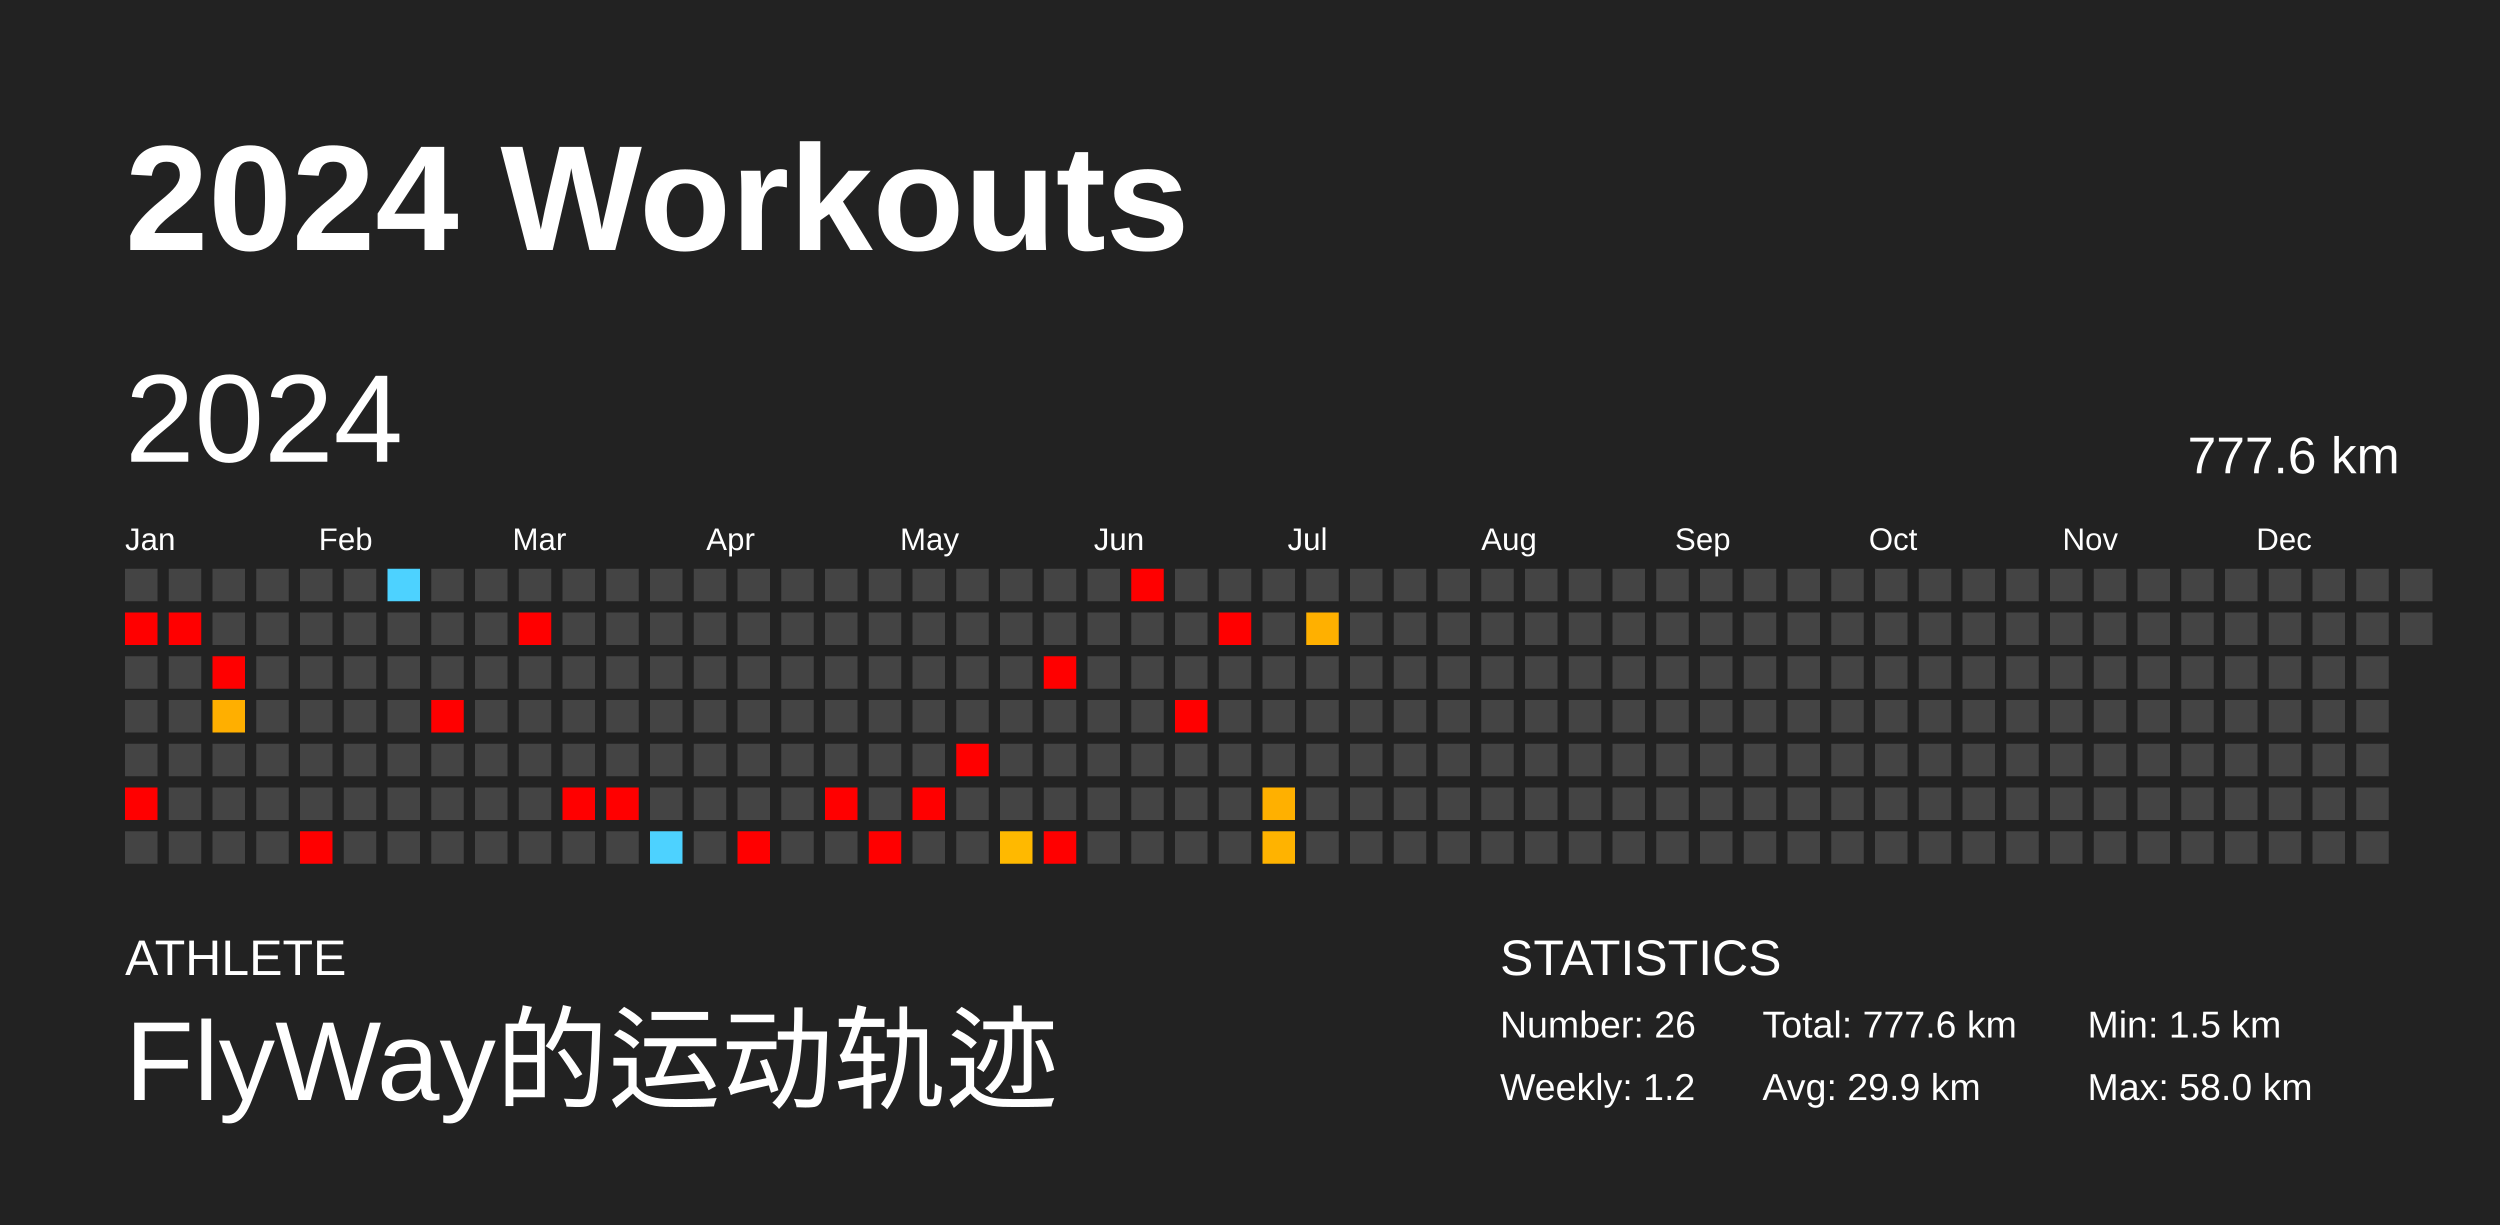
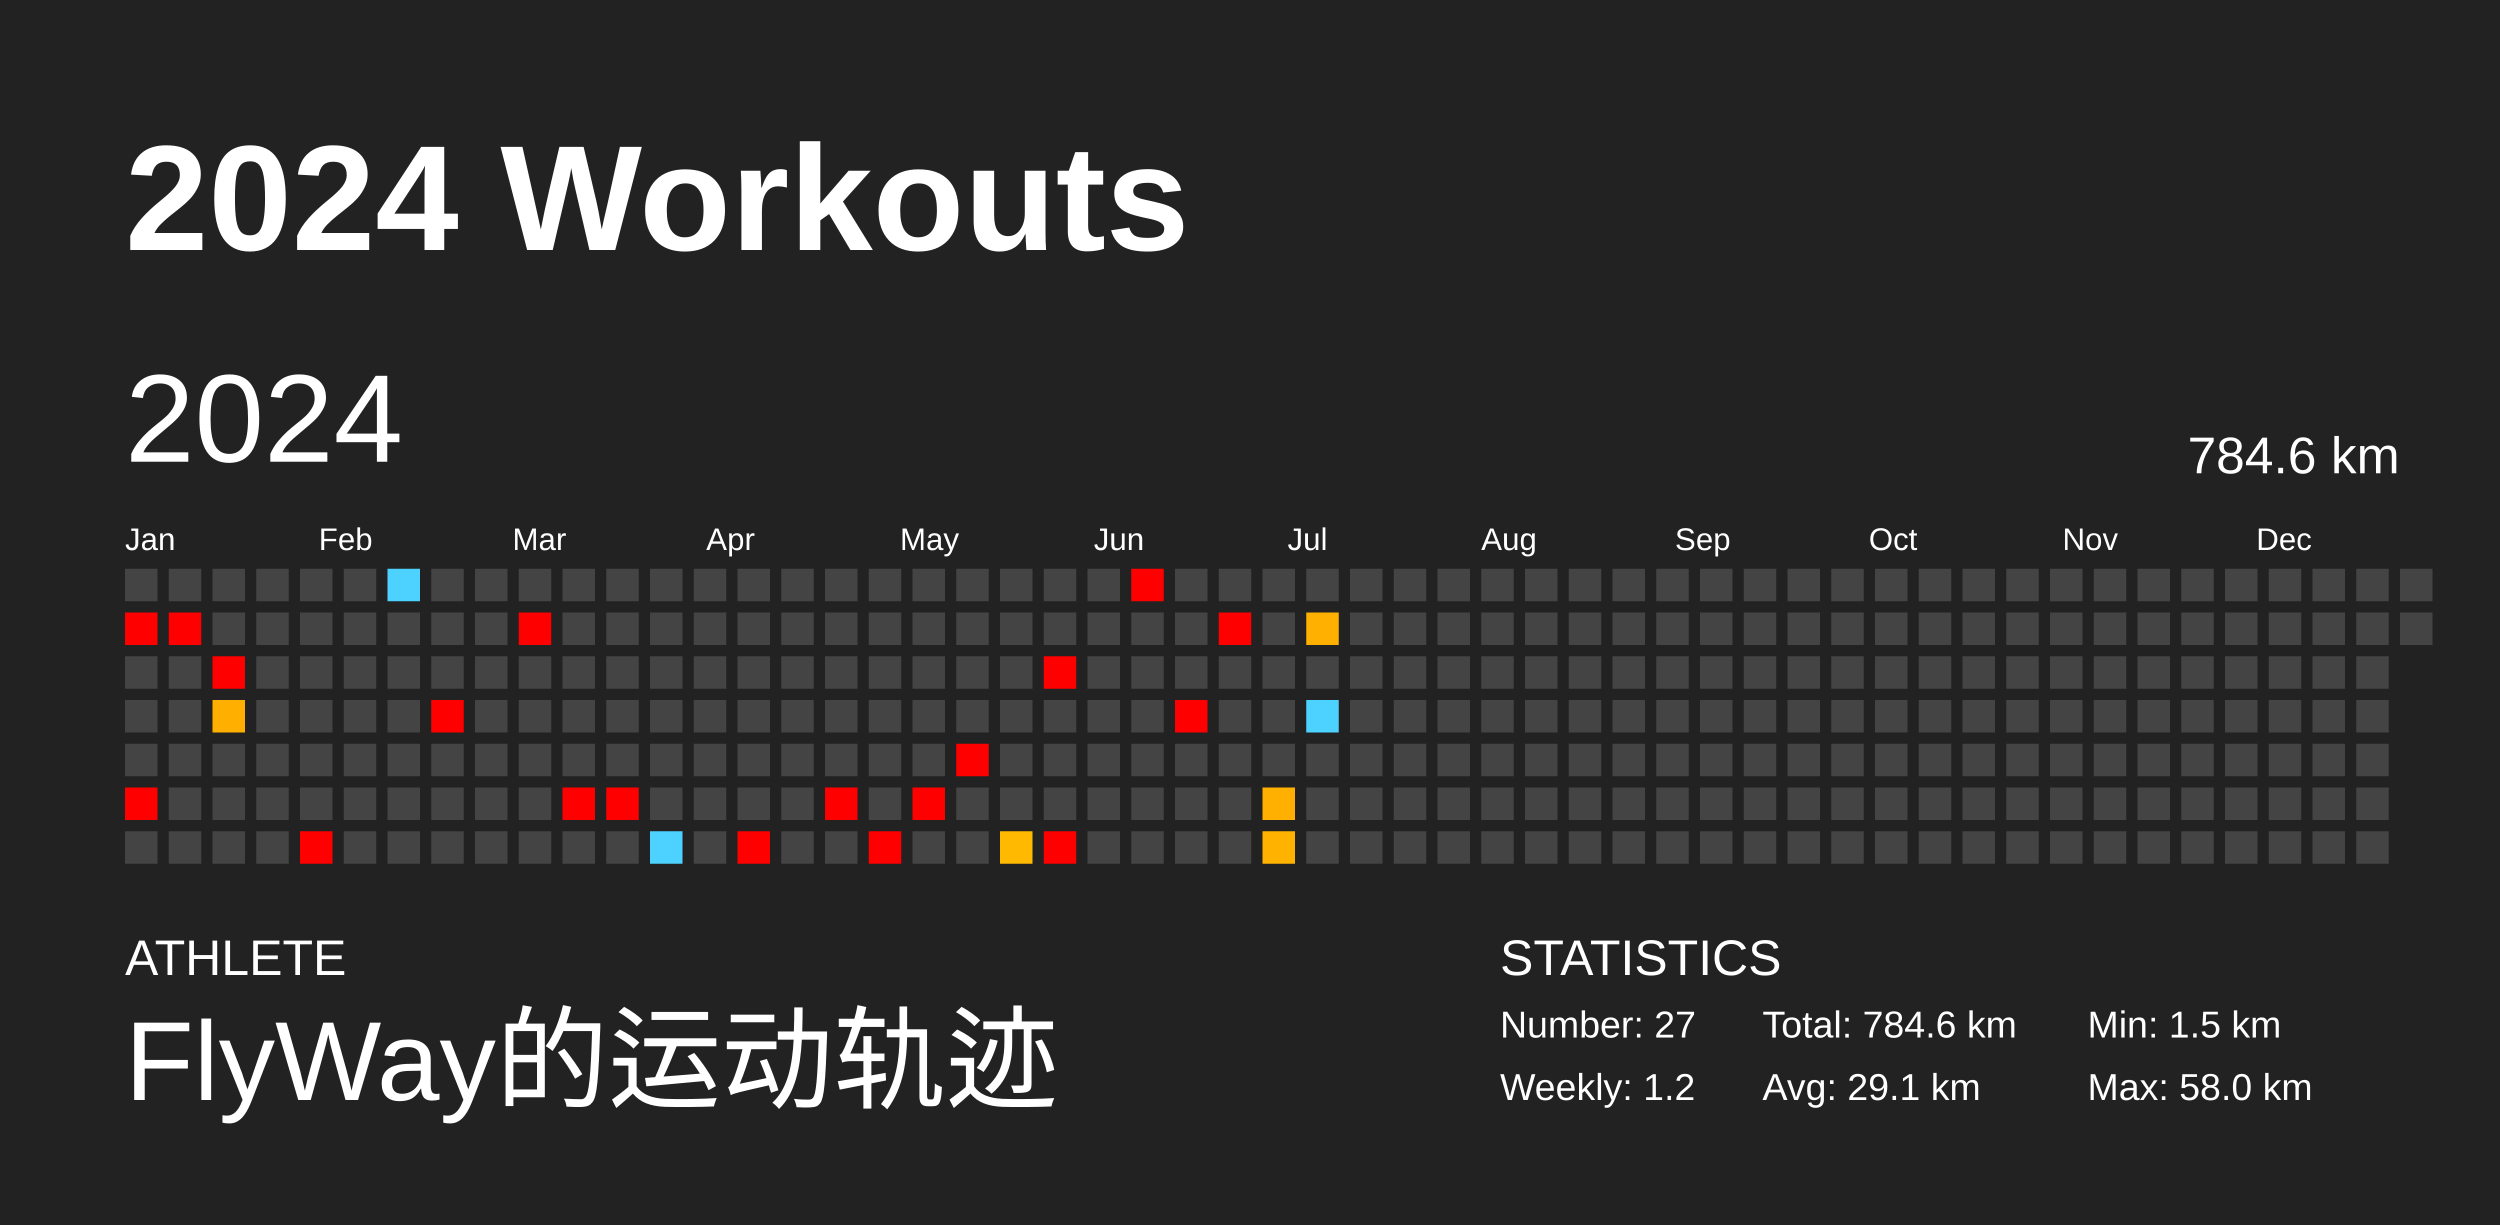
<svg xmlns="http://www.w3.org/2000/svg" baseProfile="full" height="98mm" version="1.1" viewBox="0,0,200,98" width="200mm">
  <defs />
  <rect fill="#222222" height="98" width="200" x="0" y="0" />
  <text fill="#FFFFFF" style="font-size:12px; font-family:Arial; font-weight:bold;" x="10" y="20">2024 Workouts</text>
  <text fill="#FFFFFF" style="font-size:4px; font-family:Arial" x="10" y="78">ATHLETE</text>
  <text fill="#FFFFFF" style="font-size:9px; font-family:Arial" x="10" y="88">FlyWay的运动轨迹</text>
  <text fill="#FFFFFF" style="font-size:4px; font-family:Arial" x="120" y="78">STATISTICS</text>
-   <text fill="#FFFFFF" style="font-size:3px; font-family:Arial" x="120" y="83">Number: 26</text>
+   <text fill="#FFFFFF" style="font-size:3px; font-family:Arial" x="120" y="83">Number: 27</text>
  <text fill="#FFFFFF" style="font-size:3px; font-family:Arial" x="120" y="88">Weekly: 1.2</text>
-   <text fill="#FFFFFF" style="font-size:3px; font-family:Arial" x="141" y="83">Total: 777.6 km</text>
-   <text fill="#FFFFFF" style="font-size:3px; font-family:Arial" x="141" y="88">Avg: 29.9 km</text>
+   <text fill="#FFFFFF" style="font-size:3px; font-family:Arial" x="141" y="83">Total: 784.6 km</text>
+   <text fill="#FFFFFF" style="font-size:3px; font-family:Arial" x="141" y="88">Avg: 29.1 km</text>
  <text fill="#FFFFFF" style="font-size:3px; font-family:Arial" x="167" y="83">Min: 1.5 km</text>
  <text fill="#FFFFFF" style="font-size:3px; font-family:Arial" x="167" y="88">Max: 58.0 km</text>
  <text dominant-baseline="hanging" fill="#FFFFFF" style="font-size:10.0px; font-family:Arial;" x="10" y="30">2024</text>
-   <text dominant-baseline="hanging" fill="#FFFFFF" style="font-size:4.125px; font-family:Arial;" x="175" y="35">777.6 km</text>
+   <text dominant-baseline="hanging" fill="#FFFFFF" style="font-size:4.125px; font-family:Arial;" x="175" y="35">784.6 km</text>
  <text fill="#FFFFFF" style="font-size:2.5px; font-family:Arial" x="10.0" y="44">Jan</text>
  <text fill="#FFFFFF" style="font-size:2.5px; font-family:Arial" x="25.5" y="44">Feb</text>
  <text fill="#FFFFFF" style="font-size:2.5px; font-family:Arial" x="41.0" y="44">Mar</text>
  <text fill="#FFFFFF" style="font-size:2.5px; font-family:Arial" x="56.5" y="44">Apr</text>
  <text fill="#FFFFFF" style="font-size:2.5px; font-family:Arial" x="72.0" y="44">May</text>
  <text fill="#FFFFFF" style="font-size:2.5px; font-family:Arial" x="87.5" y="44">Jun</text>
  <text fill="#FFFFFF" style="font-size:2.5px; font-family:Arial" x="103.0" y="44">Jul</text>
  <text fill="#FFFFFF" style="font-size:2.5px; font-family:Arial" x="118.5" y="44">Aug</text>
  <text fill="#FFFFFF" style="font-size:2.5px; font-family:Arial" x="134.0" y="44">Sep</text>
  <text fill="#FFFFFF" style="font-size:2.5px; font-family:Arial" x="149.5" y="44">Oct</text>
  <text fill="#FFFFFF" style="font-size:2.5px; font-family:Arial" x="165.0" y="44">Nov</text>
  <text fill="#FFFFFF" style="font-size:2.5px; font-family:Arial" x="180.5" y="44">Dec</text>
  <rect fill="#444444" height="2.6" width="2.6" x="10.0" y="45.5" />
  <rect fill="red" height="2.6" width="2.6" x="10.0" y="49.0" />
  <rect fill="#444444" height="2.6" width="2.6" x="10.0" y="52.5" />
  <rect fill="#444444" height="2.6" width="2.6" x="10.0" y="56.0" />
  <rect fill="#444444" height="2.6" width="2.6" x="10.0" y="59.5" />
  <rect fill="red" height="2.6" width="2.6" x="10.0" y="63.0" />
  <rect fill="#444444" height="2.6" width="2.6" x="10.0" y="66.5" />
  <rect fill="#444444" height="2.6" width="2.6" x="13.5" y="45.5" />
  <rect fill="red" height="2.6" width="2.6" x="13.5" y="49.0" />
  <rect fill="#444444" height="2.6" width="2.6" x="13.5" y="52.5" />
  <rect fill="#444444" height="2.6" width="2.6" x="13.5" y="56.0" />
  <rect fill="#444444" height="2.6" width="2.6" x="13.5" y="59.5" />
  <rect fill="#444444" height="2.6" width="2.6" x="13.5" y="63.0" />
  <rect fill="#444444" height="2.6" width="2.6" x="13.5" y="66.5" />
  <rect fill="#444444" height="2.6" width="2.6" x="17.0" y="45.5" />
  <rect fill="#444444" height="2.6" width="2.6" x="17.0" y="49.0" />
  <rect fill="red" height="2.6" width="2.6" x="17.0" y="52.5" />
  <rect fill="#ffaf00" height="2.6" width="2.6" x="17.0" y="56.0" />
  <rect fill="#444444" height="2.6" width="2.6" x="17.0" y="59.5" />
  <rect fill="#444444" height="2.6" width="2.6" x="17.0" y="63.0" />
  <rect fill="#444444" height="2.6" width="2.6" x="17.0" y="66.5" />
  <rect fill="#444444" height="2.6" width="2.6" x="20.5" y="45.5" />
  <rect fill="#444444" height="2.6" width="2.6" x="20.5" y="49.0" />
  <rect fill="#444444" height="2.6" width="2.6" x="20.5" y="52.5" />
  <rect fill="#444444" height="2.6" width="2.6" x="20.5" y="56.0" />
  <rect fill="#444444" height="2.6" width="2.6" x="20.5" y="59.5" />
  <rect fill="#444444" height="2.6" width="2.6" x="20.5" y="63.0" />
  <rect fill="#444444" height="2.6" width="2.6" x="20.5" y="66.5" />
  <rect fill="#444444" height="2.6" width="2.6" x="24.0" y="45.5" />
  <rect fill="#444444" height="2.6" width="2.6" x="24.0" y="49.0" />
  <rect fill="#444444" height="2.6" width="2.6" x="24.0" y="52.5" />
  <rect fill="#444444" height="2.6" width="2.6" x="24.0" y="56.0" />
  <rect fill="#444444" height="2.6" width="2.6" x="24.0" y="59.5" />
  <rect fill="#444444" height="2.6" width="2.6" x="24.0" y="63.0" />
  <rect fill="red" height="2.6" width="2.6" x="24.0" y="66.5" />
  <rect fill="#444444" height="2.6" width="2.6" x="27.5" y="45.5" />
  <rect fill="#444444" height="2.6" width="2.6" x="27.5" y="49.0" />
  <rect fill="#444444" height="2.6" width="2.6" x="27.5" y="52.5" />
  <rect fill="#444444" height="2.6" width="2.6" x="27.5" y="56.0" />
  <rect fill="#444444" height="2.6" width="2.6" x="27.5" y="59.5" />
  <rect fill="#444444" height="2.6" width="2.6" x="27.5" y="63.0" />
  <rect fill="#444444" height="2.6" width="2.6" x="27.5" y="66.5" />
  <rect fill="#4dd2ff" height="2.6" width="2.6" x="31.0" y="45.5" />
  <rect fill="#444444" height="2.6" width="2.6" x="31.0" y="49.0" />
  <rect fill="#444444" height="2.6" width="2.6" x="31.0" y="52.5" />
  <rect fill="#444444" height="2.6" width="2.6" x="31.0" y="56.0" />
  <rect fill="#444444" height="2.6" width="2.6" x="31.0" y="59.5" />
  <rect fill="#444444" height="2.6" width="2.6" x="31.0" y="63.0" />
  <rect fill="#444444" height="2.6" width="2.6" x="31.0" y="66.5" />
  <rect fill="#444444" height="2.6" width="2.6" x="34.5" y="45.5" />
  <rect fill="#444444" height="2.6" width="2.6" x="34.5" y="49.0" />
  <rect fill="#444444" height="2.6" width="2.6" x="34.5" y="52.5" />
  <rect fill="red" height="2.6" width="2.6" x="34.5" y="56.0" />
  <rect fill="#444444" height="2.6" width="2.6" x="34.5" y="59.5" />
  <rect fill="#444444" height="2.6" width="2.6" x="34.5" y="63.0" />
  <rect fill="#444444" height="2.6" width="2.6" x="34.5" y="66.5" />
  <rect fill="#444444" height="2.6" width="2.6" x="38.0" y="45.5" />
  <rect fill="#444444" height="2.6" width="2.6" x="38.0" y="49.0" />
  <rect fill="#444444" height="2.6" width="2.6" x="38.0" y="52.5" />
  <rect fill="#444444" height="2.6" width="2.6" x="38.0" y="56.0" />
  <rect fill="#444444" height="2.6" width="2.6" x="38.0" y="59.5" />
  <rect fill="#444444" height="2.6" width="2.6" x="38.0" y="63.0" />
  <rect fill="#444444" height="2.6" width="2.6" x="38.0" y="66.5" />
  <rect fill="#444444" height="2.6" width="2.6" x="41.5" y="45.5" />
  <rect fill="red" height="2.6" width="2.6" x="41.5" y="49.0" />
  <rect fill="#444444" height="2.6" width="2.6" x="41.5" y="52.5" />
  <rect fill="#444444" height="2.6" width="2.6" x="41.5" y="56.0" />
  <rect fill="#444444" height="2.6" width="2.6" x="41.5" y="59.5" />
  <rect fill="#444444" height="2.6" width="2.6" x="41.5" y="63.0" />
  <rect fill="#444444" height="2.6" width="2.6" x="41.5" y="66.5" />
  <rect fill="#444444" height="2.6" width="2.6" x="45.0" y="45.5" />
  <rect fill="#444444" height="2.6" width="2.6" x="45.0" y="49.0" />
  <rect fill="#444444" height="2.6" width="2.6" x="45.0" y="52.5" />
  <rect fill="#444444" height="2.6" width="2.6" x="45.0" y="56.0" />
  <rect fill="#444444" height="2.6" width="2.6" x="45.0" y="59.5" />
  <rect fill="red" height="2.6" width="2.6" x="45.0" y="63.0" />
  <rect fill="#444444" height="2.6" width="2.6" x="45.0" y="66.5" />
  <rect fill="#444444" height="2.6" width="2.6" x="48.5" y="45.5" />
  <rect fill="#444444" height="2.6" width="2.6" x="48.5" y="49.0" />
  <rect fill="#444444" height="2.6" width="2.6" x="48.5" y="52.5" />
  <rect fill="#444444" height="2.6" width="2.6" x="48.5" y="56.0" />
  <rect fill="#444444" height="2.6" width="2.6" x="48.5" y="59.5" />
  <rect fill="red" height="2.6" width="2.6" x="48.5" y="63.0" />
  <rect fill="#444444" height="2.6" width="2.6" x="48.5" y="66.5" />
  <rect fill="#444444" height="2.6" width="2.6" x="52.0" y="45.5" />
  <rect fill="#444444" height="2.6" width="2.6" x="52.0" y="49.0" />
  <rect fill="#444444" height="2.6" width="2.6" x="52.0" y="52.5" />
  <rect fill="#444444" height="2.6" width="2.6" x="52.0" y="56.0" />
  <rect fill="#444444" height="2.6" width="2.6" x="52.0" y="59.5" />
  <rect fill="#444444" height="2.6" width="2.6" x="52.0" y="63.0" />
  <rect fill="#4dd2ff" height="2.6" width="2.6" x="52.0" y="66.5" />
  <rect fill="#444444" height="2.6" width="2.6" x="55.5" y="45.5" />
  <rect fill="#444444" height="2.6" width="2.6" x="55.5" y="49.0" />
  <rect fill="#444444" height="2.6" width="2.6" x="55.5" y="52.5" />
  <rect fill="#444444" height="2.6" width="2.6" x="55.5" y="56.0" />
  <rect fill="#444444" height="2.6" width="2.6" x="55.5" y="59.5" />
  <rect fill="#444444" height="2.6" width="2.6" x="55.5" y="63.0" />
  <rect fill="#444444" height="2.6" width="2.6" x="55.5" y="66.5" />
  <rect fill="#444444" height="2.6" width="2.6" x="59.0" y="45.5" />
  <rect fill="#444444" height="2.6" width="2.6" x="59.0" y="49.0" />
  <rect fill="#444444" height="2.6" width="2.6" x="59.0" y="52.5" />
  <rect fill="#444444" height="2.6" width="2.6" x="59.0" y="56.0" />
  <rect fill="#444444" height="2.6" width="2.6" x="59.0" y="59.5" />
  <rect fill="#444444" height="2.6" width="2.6" x="59.0" y="63.0" />
  <rect fill="red" height="2.6" width="2.6" x="59.0" y="66.5" />
  <rect fill="#444444" height="2.6" width="2.6" x="62.5" y="45.5" />
  <rect fill="#444444" height="2.6" width="2.6" x="62.5" y="49.0" />
  <rect fill="#444444" height="2.6" width="2.6" x="62.5" y="52.5" />
  <rect fill="#444444" height="2.6" width="2.6" x="62.5" y="56.0" />
  <rect fill="#444444" height="2.6" width="2.6" x="62.5" y="59.5" />
  <rect fill="#444444" height="2.6" width="2.6" x="62.5" y="63.0" />
  <rect fill="#444444" height="2.6" width="2.6" x="62.5" y="66.5" />
  <rect fill="#444444" height="2.6" width="2.6" x="66.0" y="45.5" />
  <rect fill="#444444" height="2.6" width="2.6" x="66.0" y="49.0" />
  <rect fill="#444444" height="2.6" width="2.6" x="66.0" y="52.5" />
  <rect fill="#444444" height="2.6" width="2.6" x="66.0" y="56.0" />
  <rect fill="#444444" height="2.6" width="2.6" x="66.0" y="59.5" />
  <rect fill="red" height="2.6" width="2.6" x="66.0" y="63.0" />
  <rect fill="#444444" height="2.6" width="2.6" x="66.0" y="66.5" />
  <rect fill="#444444" height="2.6" width="2.6" x="69.5" y="45.5" />
  <rect fill="#444444" height="2.6" width="2.6" x="69.5" y="49.0" />
  <rect fill="#444444" height="2.6" width="2.6" x="69.5" y="52.5" />
  <rect fill="#444444" height="2.6" width="2.6" x="69.5" y="56.0" />
  <rect fill="#444444" height="2.6" width="2.6" x="69.5" y="59.5" />
  <rect fill="#444444" height="2.6" width="2.6" x="69.5" y="63.0" />
  <rect fill="red" height="2.6" width="2.6" x="69.5" y="66.5" />
  <rect fill="#444444" height="2.6" width="2.6" x="73.0" y="45.5" />
  <rect fill="#444444" height="2.6" width="2.6" x="73.0" y="49.0" />
  <rect fill="#444444" height="2.6" width="2.6" x="73.0" y="52.5" />
  <rect fill="#444444" height="2.6" width="2.6" x="73.0" y="56.0" />
  <rect fill="#444444" height="2.6" width="2.6" x="73.0" y="59.5" />
  <rect fill="red" height="2.6" width="2.6" x="73.0" y="63.0" />
  <rect fill="#444444" height="2.6" width="2.6" x="73.0" y="66.5" />
  <rect fill="#444444" height="2.6" width="2.6" x="76.5" y="45.5" />
  <rect fill="#444444" height="2.6" width="2.6" x="76.5" y="49.0" />
  <rect fill="#444444" height="2.6" width="2.6" x="76.5" y="52.5" />
  <rect fill="#444444" height="2.6" width="2.6" x="76.5" y="56.0" />
  <rect fill="red" height="2.6" width="2.6" x="76.5" y="59.5" />
  <rect fill="#444444" height="2.6" width="2.6" x="76.5" y="63.0" />
  <rect fill="#444444" height="2.6" width="2.6" x="76.5" y="66.5" />
  <rect fill="#444444" height="2.6" width="2.6" x="80.0" y="45.5" />
  <rect fill="#444444" height="2.6" width="2.6" x="80.0" y="49.0" />
  <rect fill="#444444" height="2.6" width="2.6" x="80.0" y="52.5" />
  <rect fill="#444444" height="2.6" width="2.6" x="80.0" y="56.0" />
  <rect fill="#444444" height="2.6" width="2.6" x="80.0" y="59.5" />
  <rect fill="#444444" height="2.6" width="2.6" x="80.0" y="63.0" />
  <rect fill="#ffb900" height="2.6" width="2.6" x="80.0" y="66.5" />
  <rect fill="#444444" height="2.6" width="2.6" x="83.5" y="45.5" />
  <rect fill="#444444" height="2.6" width="2.6" x="83.5" y="49.0" />
  <rect fill="red" height="2.6" width="2.6" x="83.5" y="52.5" />
  <rect fill="#444444" height="2.6" width="2.6" x="83.5" y="56.0" />
  <rect fill="#444444" height="2.6" width="2.6" x="83.5" y="59.5" />
  <rect fill="#444444" height="2.6" width="2.6" x="83.5" y="63.0" />
  <rect fill="red" height="2.6" width="2.6" x="83.5" y="66.5" />
  <rect fill="#444444" height="2.6" width="2.6" x="87.0" y="45.5" />
  <rect fill="#444444" height="2.6" width="2.6" x="87.0" y="49.0" />
  <rect fill="#444444" height="2.6" width="2.6" x="87.0" y="52.5" />
  <rect fill="#444444" height="2.6" width="2.6" x="87.0" y="56.0" />
  <rect fill="#444444" height="2.6" width="2.6" x="87.0" y="59.5" />
  <rect fill="#444444" height="2.6" width="2.6" x="87.0" y="63.0" />
  <rect fill="#444444" height="2.6" width="2.6" x="87.0" y="66.5" />
  <rect fill="red" height="2.6" width="2.6" x="90.5" y="45.5" />
  <rect fill="#444444" height="2.6" width="2.6" x="90.5" y="49.0" />
  <rect fill="#444444" height="2.6" width="2.6" x="90.5" y="52.5" />
  <rect fill="#444444" height="2.6" width="2.6" x="90.5" y="56.0" />
  <rect fill="#444444" height="2.6" width="2.6" x="90.5" y="59.5" />
  <rect fill="#444444" height="2.6" width="2.6" x="90.5" y="63.0" />
  <rect fill="#444444" height="2.6" width="2.6" x="90.5" y="66.5" />
  <rect fill="#444444" height="2.6" width="2.6" x="94.0" y="45.5" />
  <rect fill="#444444" height="2.6" width="2.6" x="94.0" y="49.0" />
  <rect fill="#444444" height="2.6" width="2.6" x="94.0" y="52.5" />
  <rect fill="red" height="2.6" width="2.6" x="94.0" y="56.0" />
  <rect fill="#444444" height="2.6" width="2.6" x="94.0" y="59.5" />
  <rect fill="#444444" height="2.6" width="2.6" x="94.0" y="63.0" />
  <rect fill="#444444" height="2.6" width="2.6" x="94.0" y="66.5" />
  <rect fill="#444444" height="2.6" width="2.6" x="97.5" y="45.5" />
  <rect fill="red" height="2.6" width="2.6" x="97.5" y="49.0" />
  <rect fill="#444444" height="2.6" width="2.6" x="97.5" y="52.5" />
  <rect fill="#444444" height="2.6" width="2.6" x="97.5" y="56.0" />
  <rect fill="#444444" height="2.6" width="2.6" x="97.5" y="59.5" />
  <rect fill="#444444" height="2.6" width="2.6" x="97.5" y="63.0" />
  <rect fill="#444444" height="2.6" width="2.6" x="97.5" y="66.5" />
  <rect fill="#444444" height="2.6" width="2.6" x="101.0" y="45.5" />
  <rect fill="#444444" height="2.6" width="2.6" x="101.0" y="49.0" />
  <rect fill="#444444" height="2.6" width="2.6" x="101.0" y="52.5" />
  <rect fill="#444444" height="2.6" width="2.6" x="101.0" y="56.0" />
  <rect fill="#444444" height="2.6" width="2.6" x="101.0" y="59.5" />
  <rect fill="#ffb000" height="2.6" width="2.6" x="101.0" y="63.0" />
  <rect fill="#ffb300" height="2.6" width="2.6" x="101.0" y="66.5" />
  <rect fill="#444444" height="2.6" width="2.6" x="104.5" y="45.5" />
  <rect fill="#ffb000" height="2.6" width="2.6" x="104.5" y="49.0" />
  <rect fill="#444444" height="2.6" width="2.6" x="104.5" y="52.5" />
-   <rect fill="#444444" height="2.6" width="2.6" x="104.5" y="56.0" />
+   <rect fill="#4dd2ff" height="2.6" width="2.6" x="104.5" y="56.0" />
  <rect fill="#444444" height="2.6" width="2.6" x="104.5" y="59.5" />
  <rect fill="#444444" height="2.6" width="2.6" x="104.5" y="63.0" />
  <rect fill="#444444" height="2.6" width="2.6" x="104.5" y="66.5" />
  <rect fill="#444444" height="2.6" width="2.6" x="108.0" y="45.5" />
  <rect fill="#444444" height="2.6" width="2.6" x="108.0" y="49.0" />
  <rect fill="#444444" height="2.6" width="2.6" x="108.0" y="52.5" />
  <rect fill="#444444" height="2.6" width="2.6" x="108.0" y="56.0" />
  <rect fill="#444444" height="2.6" width="2.6" x="108.0" y="59.5" />
  <rect fill="#444444" height="2.6" width="2.6" x="108.0" y="63.0" />
  <rect fill="#444444" height="2.6" width="2.6" x="108.0" y="66.5" />
  <rect fill="#444444" height="2.6" width="2.6" x="111.5" y="45.5" />
  <rect fill="#444444" height="2.6" width="2.6" x="111.5" y="49.0" />
  <rect fill="#444444" height="2.6" width="2.6" x="111.5" y="52.5" />
  <rect fill="#444444" height="2.6" width="2.6" x="111.5" y="56.0" />
  <rect fill="#444444" height="2.6" width="2.6" x="111.5" y="59.5" />
  <rect fill="#444444" height="2.6" width="2.6" x="111.5" y="63.0" />
  <rect fill="#444444" height="2.6" width="2.6" x="111.5" y="66.5" />
  <rect fill="#444444" height="2.6" width="2.6" x="115.0" y="45.5" />
  <rect fill="#444444" height="2.6" width="2.6" x="115.0" y="49.0" />
  <rect fill="#444444" height="2.6" width="2.6" x="115.0" y="52.5" />
  <rect fill="#444444" height="2.6" width="2.6" x="115.0" y="56.0" />
  <rect fill="#444444" height="2.6" width="2.6" x="115.0" y="59.5" />
  <rect fill="#444444" height="2.6" width="2.6" x="115.0" y="63.0" />
  <rect fill="#444444" height="2.6" width="2.6" x="115.0" y="66.5" />
  <rect fill="#444444" height="2.6" width="2.6" x="118.5" y="45.5" />
  <rect fill="#444444" height="2.6" width="2.6" x="118.5" y="49.0" />
  <rect fill="#444444" height="2.6" width="2.6" x="118.5" y="52.5" />
  <rect fill="#444444" height="2.6" width="2.6" x="118.5" y="56.0" />
  <rect fill="#444444" height="2.6" width="2.6" x="118.5" y="59.5" />
  <rect fill="#444444" height="2.6" width="2.6" x="118.5" y="63.0" />
  <rect fill="#444444" height="2.6" width="2.6" x="118.5" y="66.5" />
  <rect fill="#444444" height="2.6" width="2.6" x="122.0" y="45.5" />
  <rect fill="#444444" height="2.6" width="2.6" x="122.0" y="49.0" />
  <rect fill="#444444" height="2.6" width="2.6" x="122.0" y="52.5" />
  <rect fill="#444444" height="2.6" width="2.6" x="122.0" y="56.0" />
  <rect fill="#444444" height="2.6" width="2.6" x="122.0" y="59.5" />
  <rect fill="#444444" height="2.6" width="2.6" x="122.0" y="63.0" />
  <rect fill="#444444" height="2.6" width="2.6" x="122.0" y="66.5" />
  <rect fill="#444444" height="2.6" width="2.6" x="125.5" y="45.5" />
  <rect fill="#444444" height="2.6" width="2.6" x="125.5" y="49.0" />
  <rect fill="#444444" height="2.6" width="2.6" x="125.5" y="52.5" />
  <rect fill="#444444" height="2.6" width="2.6" x="125.5" y="56.0" />
  <rect fill="#444444" height="2.6" width="2.6" x="125.5" y="59.5" />
  <rect fill="#444444" height="2.6" width="2.6" x="125.5" y="63.0" />
  <rect fill="#444444" height="2.6" width="2.6" x="125.5" y="66.5" />
  <rect fill="#444444" height="2.6" width="2.6" x="129.0" y="45.5" />
  <rect fill="#444444" height="2.6" width="2.6" x="129.0" y="49.0" />
  <rect fill="#444444" height="2.6" width="2.6" x="129.0" y="52.5" />
  <rect fill="#444444" height="2.6" width="2.6" x="129.0" y="56.0" />
  <rect fill="#444444" height="2.6" width="2.6" x="129.0" y="59.5" />
  <rect fill="#444444" height="2.6" width="2.6" x="129.0" y="63.0" />
  <rect fill="#444444" height="2.6" width="2.6" x="129.0" y="66.5" />
  <rect fill="#444444" height="2.6" width="2.6" x="132.5" y="45.5" />
  <rect fill="#444444" height="2.6" width="2.6" x="132.5" y="49.0" />
  <rect fill="#444444" height="2.6" width="2.6" x="132.5" y="52.5" />
  <rect fill="#444444" height="2.6" width="2.6" x="132.5" y="56.0" />
  <rect fill="#444444" height="2.6" width="2.6" x="132.5" y="59.5" />
  <rect fill="#444444" height="2.6" width="2.6" x="132.5" y="63.0" />
  <rect fill="#444444" height="2.6" width="2.6" x="132.5" y="66.5" />
  <rect fill="#444444" height="2.6" width="2.6" x="136.0" y="45.5" />
  <rect fill="#444444" height="2.6" width="2.6" x="136.0" y="49.0" />
  <rect fill="#444444" height="2.6" width="2.6" x="136.0" y="52.5" />
  <rect fill="#444444" height="2.6" width="2.6" x="136.0" y="56.0" />
  <rect fill="#444444" height="2.6" width="2.6" x="136.0" y="59.5" />
  <rect fill="#444444" height="2.6" width="2.6" x="136.0" y="63.0" />
  <rect fill="#444444" height="2.6" width="2.6" x="136.0" y="66.5" />
  <rect fill="#444444" height="2.6" width="2.6" x="139.5" y="45.5" />
  <rect fill="#444444" height="2.6" width="2.6" x="139.5" y="49.0" />
  <rect fill="#444444" height="2.6" width="2.6" x="139.5" y="52.5" />
  <rect fill="#444444" height="2.6" width="2.6" x="139.5" y="56.0" />
  <rect fill="#444444" height="2.6" width="2.6" x="139.5" y="59.5" />
  <rect fill="#444444" height="2.6" width="2.6" x="139.5" y="63.0" />
  <rect fill="#444444" height="2.6" width="2.6" x="139.5" y="66.5" />
  <rect fill="#444444" height="2.6" width="2.6" x="143.0" y="45.5" />
  <rect fill="#444444" height="2.6" width="2.6" x="143.0" y="49.0" />
  <rect fill="#444444" height="2.6" width="2.6" x="143.0" y="52.5" />
  <rect fill="#444444" height="2.6" width="2.6" x="143.0" y="56.0" />
  <rect fill="#444444" height="2.6" width="2.6" x="143.0" y="59.5" />
  <rect fill="#444444" height="2.6" width="2.6" x="143.0" y="63.0" />
  <rect fill="#444444" height="2.6" width="2.6" x="143.0" y="66.5" />
  <rect fill="#444444" height="2.6" width="2.6" x="146.5" y="45.5" />
  <rect fill="#444444" height="2.6" width="2.6" x="146.5" y="49.0" />
  <rect fill="#444444" height="2.6" width="2.6" x="146.5" y="52.5" />
  <rect fill="#444444" height="2.6" width="2.6" x="146.5" y="56.0" />
  <rect fill="#444444" height="2.6" width="2.6" x="146.5" y="59.5" />
  <rect fill="#444444" height="2.6" width="2.6" x="146.5" y="63.0" />
  <rect fill="#444444" height="2.6" width="2.6" x="146.5" y="66.5" />
  <rect fill="#444444" height="2.6" width="2.6" x="150.0" y="45.5" />
  <rect fill="#444444" height="2.6" width="2.6" x="150.0" y="49.0" />
  <rect fill="#444444" height="2.6" width="2.6" x="150.0" y="52.5" />
  <rect fill="#444444" height="2.6" width="2.6" x="150.0" y="56.0" />
  <rect fill="#444444" height="2.6" width="2.6" x="150.0" y="59.5" />
  <rect fill="#444444" height="2.6" width="2.6" x="150.0" y="63.0" />
  <rect fill="#444444" height="2.6" width="2.6" x="150.0" y="66.5" />
  <rect fill="#444444" height="2.6" width="2.6" x="153.5" y="45.5" />
  <rect fill="#444444" height="2.6" width="2.6" x="153.5" y="49.0" />
  <rect fill="#444444" height="2.6" width="2.6" x="153.5" y="52.5" />
  <rect fill="#444444" height="2.6" width="2.6" x="153.5" y="56.0" />
  <rect fill="#444444" height="2.6" width="2.6" x="153.5" y="59.5" />
  <rect fill="#444444" height="2.6" width="2.6" x="153.5" y="63.0" />
  <rect fill="#444444" height="2.6" width="2.6" x="153.5" y="66.5" />
  <rect fill="#444444" height="2.6" width="2.6" x="157.0" y="45.5" />
  <rect fill="#444444" height="2.6" width="2.6" x="157.0" y="49.0" />
  <rect fill="#444444" height="2.6" width="2.6" x="157.0" y="52.5" />
  <rect fill="#444444" height="2.6" width="2.6" x="157.0" y="56.0" />
  <rect fill="#444444" height="2.6" width="2.6" x="157.0" y="59.5" />
  <rect fill="#444444" height="2.6" width="2.6" x="157.0" y="63.0" />
  <rect fill="#444444" height="2.6" width="2.6" x="157.0" y="66.5" />
  <rect fill="#444444" height="2.6" width="2.6" x="160.5" y="45.5" />
  <rect fill="#444444" height="2.6" width="2.6" x="160.5" y="49.0" />
  <rect fill="#444444" height="2.6" width="2.6" x="160.5" y="52.5" />
  <rect fill="#444444" height="2.6" width="2.6" x="160.5" y="56.0" />
  <rect fill="#444444" height="2.6" width="2.6" x="160.5" y="59.5" />
  <rect fill="#444444" height="2.6" width="2.6" x="160.5" y="63.0" />
  <rect fill="#444444" height="2.6" width="2.6" x="160.5" y="66.5" />
  <rect fill="#444444" height="2.6" width="2.6" x="164.0" y="45.5" />
  <rect fill="#444444" height="2.6" width="2.6" x="164.0" y="49.0" />
  <rect fill="#444444" height="2.6" width="2.6" x="164.0" y="52.5" />
  <rect fill="#444444" height="2.6" width="2.6" x="164.0" y="56.0" />
  <rect fill="#444444" height="2.6" width="2.6" x="164.0" y="59.5" />
  <rect fill="#444444" height="2.6" width="2.6" x="164.0" y="63.0" />
  <rect fill="#444444" height="2.6" width="2.6" x="164.0" y="66.5" />
  <rect fill="#444444" height="2.6" width="2.6" x="167.5" y="45.5" />
  <rect fill="#444444" height="2.6" width="2.6" x="167.5" y="49.0" />
  <rect fill="#444444" height="2.6" width="2.6" x="167.5" y="52.5" />
  <rect fill="#444444" height="2.6" width="2.6" x="167.5" y="56.0" />
  <rect fill="#444444" height="2.6" width="2.6" x="167.5" y="59.5" />
  <rect fill="#444444" height="2.6" width="2.6" x="167.5" y="63.0" />
  <rect fill="#444444" height="2.6" width="2.6" x="167.5" y="66.5" />
  <rect fill="#444444" height="2.6" width="2.6" x="171.0" y="45.5" />
  <rect fill="#444444" height="2.6" width="2.6" x="171.0" y="49.0" />
  <rect fill="#444444" height="2.6" width="2.6" x="171.0" y="52.5" />
  <rect fill="#444444" height="2.6" width="2.6" x="171.0" y="56.0" />
  <rect fill="#444444" height="2.6" width="2.6" x="171.0" y="59.5" />
  <rect fill="#444444" height="2.6" width="2.6" x="171.0" y="63.0" />
  <rect fill="#444444" height="2.6" width="2.6" x="171.0" y="66.5" />
  <rect fill="#444444" height="2.6" width="2.6" x="174.5" y="45.5" />
  <rect fill="#444444" height="2.6" width="2.6" x="174.5" y="49.0" />
  <rect fill="#444444" height="2.6" width="2.6" x="174.5" y="52.5" />
  <rect fill="#444444" height="2.6" width="2.6" x="174.5" y="56.0" />
  <rect fill="#444444" height="2.6" width="2.6" x="174.5" y="59.5" />
  <rect fill="#444444" height="2.6" width="2.6" x="174.5" y="63.0" />
  <rect fill="#444444" height="2.6" width="2.6" x="174.5" y="66.5" />
  <rect fill="#444444" height="2.6" width="2.6" x="178.0" y="45.5" />
  <rect fill="#444444" height="2.6" width="2.6" x="178.0" y="49.0" />
  <rect fill="#444444" height="2.6" width="2.6" x="178.0" y="52.5" />
  <rect fill="#444444" height="2.6" width="2.6" x="178.0" y="56.0" />
  <rect fill="#444444" height="2.6" width="2.6" x="178.0" y="59.5" />
  <rect fill="#444444" height="2.6" width="2.6" x="178.0" y="63.0" />
  <rect fill="#444444" height="2.6" width="2.6" x="178.0" y="66.5" />
  <rect fill="#444444" height="2.6" width="2.6" x="181.5" y="45.5" />
  <rect fill="#444444" height="2.6" width="2.6" x="181.5" y="49.0" />
  <rect fill="#444444" height="2.6" width="2.6" x="181.5" y="52.5" />
  <rect fill="#444444" height="2.6" width="2.6" x="181.5" y="56.0" />
  <rect fill="#444444" height="2.6" width="2.6" x="181.5" y="59.5" />
  <rect fill="#444444" height="2.6" width="2.6" x="181.5" y="63.0" />
  <rect fill="#444444" height="2.6" width="2.6" x="181.5" y="66.5" />
  <rect fill="#444444" height="2.6" width="2.6" x="185.0" y="45.5" />
  <rect fill="#444444" height="2.6" width="2.6" x="185.0" y="49.0" />
  <rect fill="#444444" height="2.6" width="2.6" x="185.0" y="52.5" />
  <rect fill="#444444" height="2.6" width="2.6" x="185.0" y="56.0" />
  <rect fill="#444444" height="2.6" width="2.6" x="185.0" y="59.5" />
  <rect fill="#444444" height="2.6" width="2.6" x="185.0" y="63.0" />
  <rect fill="#444444" height="2.6" width="2.6" x="185.0" y="66.5" />
  <rect fill="#444444" height="2.6" width="2.6" x="188.5" y="45.5" />
  <rect fill="#444444" height="2.6" width="2.6" x="188.5" y="49.0" />
  <rect fill="#444444" height="2.6" width="2.6" x="188.5" y="52.5" />
  <rect fill="#444444" height="2.6" width="2.6" x="188.5" y="56.0" />
  <rect fill="#444444" height="2.6" width="2.6" x="188.5" y="59.5" />
  <rect fill="#444444" height="2.6" width="2.6" x="188.5" y="63.0" />
  <rect fill="#444444" height="2.6" width="2.6" x="188.5" y="66.5" />
  <rect fill="#444444" height="2.6" width="2.6" x="192.0" y="45.5" />
  <rect fill="#444444" height="2.6" width="2.6" x="192.0" y="49.0" />
</svg>
